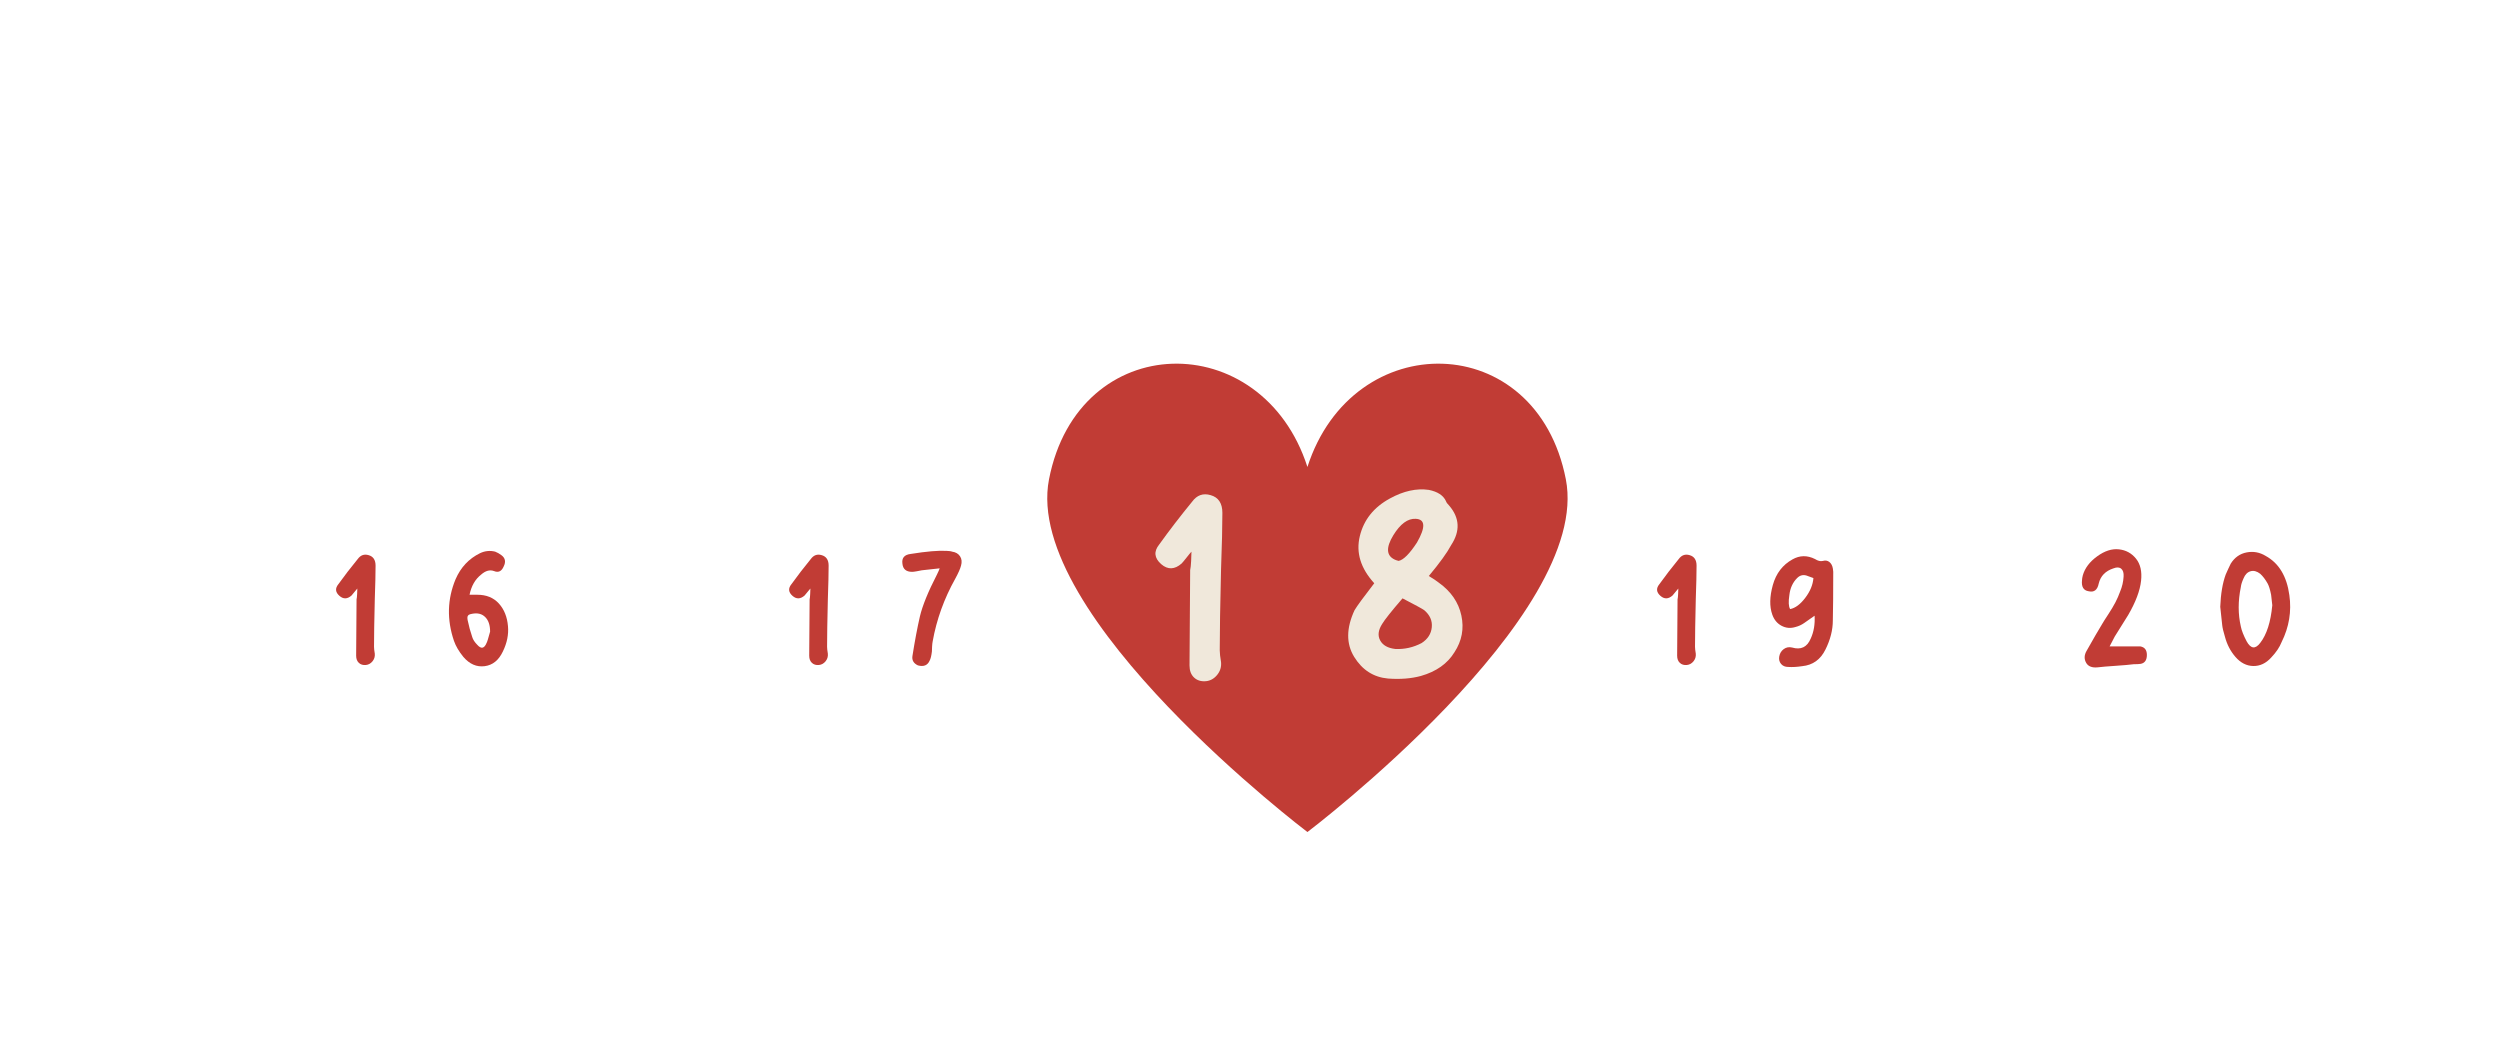
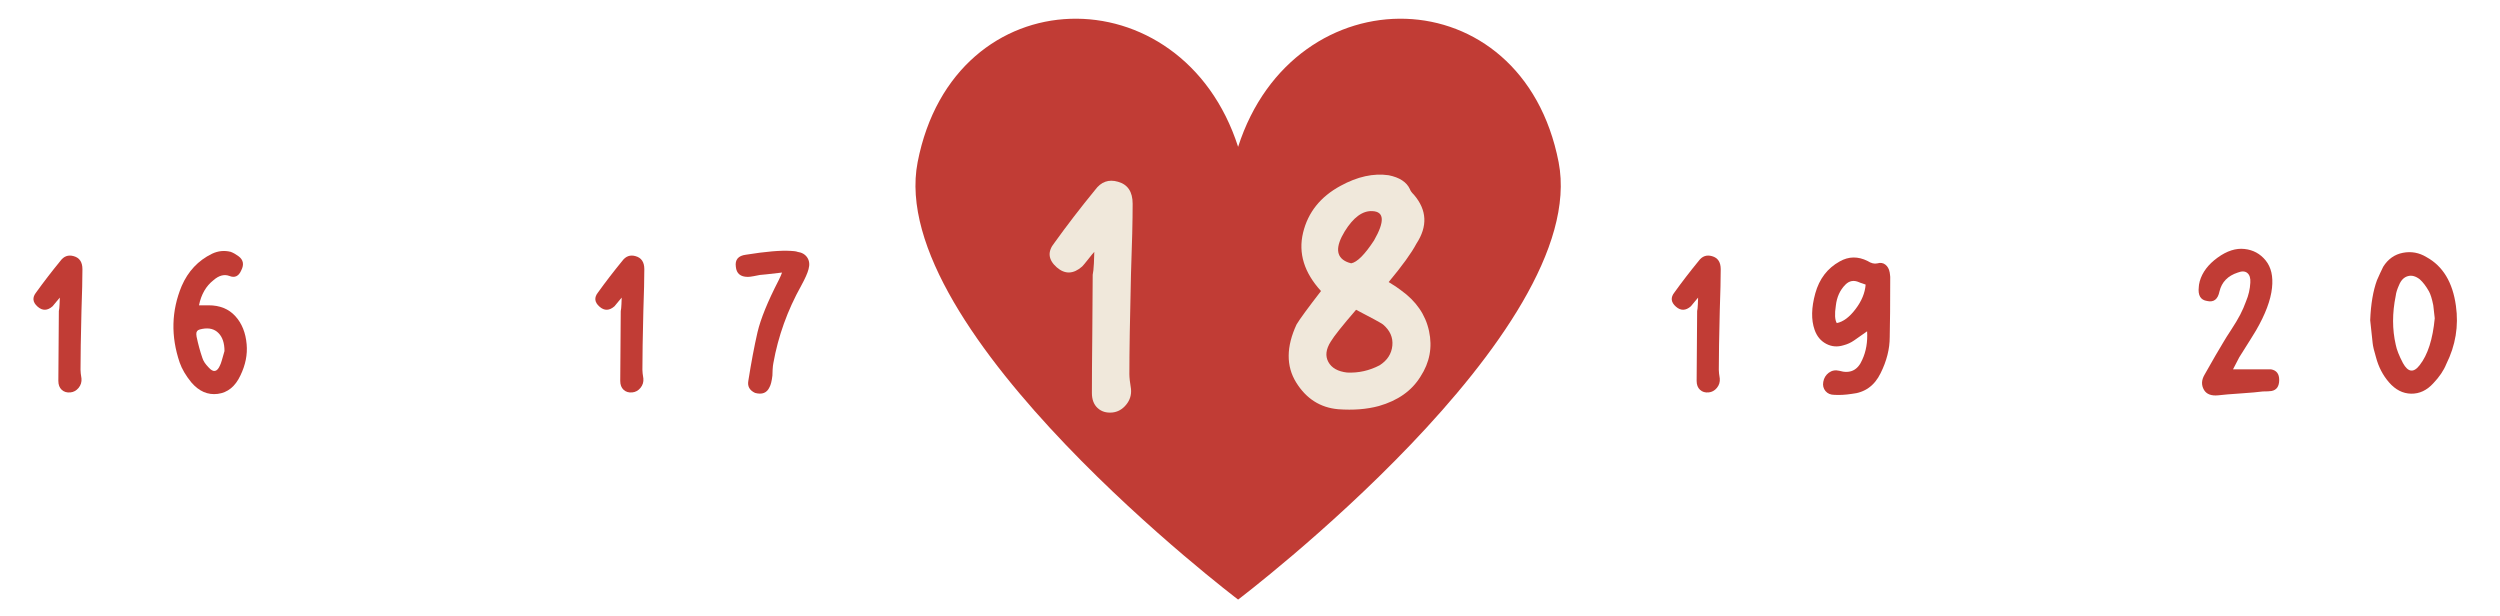
- <svg xmlns="http://www.w3.org/2000/svg" width="1282" zoomAndPan="magnify" viewBox="0 0 961.5 405" height="540" preserveAspectRatio="xMidYMid meet" version="1.0">
-   <defs>
-     <g />
-     <clipPath id="2341373a15">
-       <rect x="0" width="113" y="0" height="150" />
-     </clipPath>
-     <clipPath id="b63a86917e">
-       <rect x="0" width="101" y="0" height="150" />
-     </clipPath>
-     <clipPath id="3f302d3dc3">
-       <rect x="0" width="99" y="0" height="150" />
-     </clipPath>
-     <clipPath id="6125e47223">
-       <rect x="0" width="99" y="0" height="150" />
-     </clipPath>
-   </defs>
-   <path fill="#c13c35" d="M 602.227 184.352 C 590.949 126.348 520.266 125.379 502.836 179.602 C 485.406 125.379 414.723 126.348 403.449 184.352 C 393.219 236.977 502.836 320 502.836 320 C 502.836 320 612.457 236.977 602.227 184.352 Z M 602.227 184.352 " fill-opacity="1" fill-rule="nonzero" />
-   <g transform="matrix(1, 0, 0, 1, 797, 145)">
-     <g clip-path="url(#2341373a15)">
-       <g fill="#c13c35" fill-opacity="1">
-         <g transform="translate(3.455003, 112.2571)">
-           <g>
-             <path d="M 10.906 -8.656 L 22.703 -8.656 C 24.391 -8.363 25.234 -7.27 25.234 -5.375 C 25.234 -3.383 24.438 -2.238 22.844 -1.938 C 22.25 -1.844 21.352 -1.797 20.156 -1.797 C 18.664 -1.598 16.375 -1.395 13.281 -1.188 C 10.195 -0.988 7.859 -0.789 6.266 -0.594 C 4.18 -0.395 2.738 -0.941 1.938 -2.234 C 1.039 -3.734 1.094 -5.328 2.094 -7.016 C 4.676 -11.598 6.664 -15.031 8.062 -17.312 C 8.457 -18.008 9.227 -19.227 10.375 -20.969 C 11.52 -22.719 12.441 -24.266 13.141 -25.609 C 13.836 -26.953 14.438 -28.32 14.938 -29.719 C 15.727 -31.602 16.176 -33.539 16.281 -35.531 C 16.375 -36.926 16.07 -37.922 15.375 -38.516 C 14.676 -39.117 13.68 -39.172 12.391 -38.672 C 9.305 -37.672 7.414 -35.727 6.719 -32.844 C 6.219 -30.352 4.926 -29.359 2.844 -29.859 C 0.844 -30.16 -0.004 -31.602 0.297 -34.188 C 0.297 -34.594 0.395 -35.191 0.594 -35.984 C 1.395 -38.773 3.238 -41.211 6.125 -43.297 C 9.008 -45.391 11.797 -46.285 14.484 -45.984 C 17.172 -45.691 19.359 -44.5 21.047 -42.406 C 22.742 -40.312 23.395 -37.473 23 -33.891 C 22.594 -30.109 20.945 -25.727 18.062 -20.75 C 17.664 -20.051 15.926 -17.266 12.844 -12.391 C 12.039 -10.797 11.395 -9.551 10.906 -8.656 Z M 10.906 -8.656 " />
-           </g>
-         </g>
-       </g>
-       <g fill="#c13c35" fill-opacity="1">
-         <g transform="translate(56.61069, 112.2571)">
-           <g>
-             <path d="M 0.297 -23.891 C 0.492 -28.867 1.191 -33 2.391 -36.281 C 3.086 -37.875 3.734 -39.27 4.328 -40.469 C 5.816 -42.852 7.852 -44.297 10.438 -44.797 C 13.031 -45.297 15.473 -44.848 17.766 -43.453 C 22.848 -40.66 25.883 -35.633 26.875 -28.375 C 27.77 -22.102 26.773 -16.078 23.891 -10.297 C 23.098 -8.305 21.754 -6.316 19.859 -4.328 C 17.867 -2.141 15.578 -1.066 12.984 -1.109 C 10.398 -1.16 8.113 -2.332 6.125 -4.625 C 4.227 -6.812 2.883 -9.398 2.094 -12.391 C 1.488 -14.379 1.141 -15.875 1.047 -16.875 C 0.941 -17.664 0.816 -18.832 0.672 -20.375 C 0.523 -21.926 0.398 -23.098 0.297 -23.891 Z M 20.312 -24.484 L 19.859 -28.516 C 19.461 -30.504 19.016 -31.945 18.516 -32.844 C 17.617 -34.438 16.672 -35.68 15.672 -36.578 C 14.379 -37.578 13.133 -37.898 11.938 -37.547 C 10.75 -37.203 9.852 -36.285 9.25 -34.797 C 8.656 -33.492 8.312 -32.395 8.219 -31.5 C 7.113 -26.125 7.113 -21.051 8.219 -16.281 C 8.508 -14.781 9.254 -12.883 10.453 -10.594 C 12.047 -7.707 13.785 -7.508 15.672 -10 C 18.16 -13.188 19.707 -18.016 20.312 -24.484 Z M 20.312 -24.484 " />
-           </g>
-         </g>
-       </g>
-     </g>
-   </g>
-   <g fill="#f0e8db" fill-opacity="1">
-     <g transform="translate(444.0819, 264.5178)">
-       <g>
-         <path d="M 14.156 -52.344 C 13.82 -52.008 13.191 -51.25 12.266 -50.062 C 11.336 -48.883 10.707 -48.129 10.375 -47.797 C 7.676 -45.43 5.062 -45.344 2.531 -47.531 C -0.164 -49.895 -0.422 -52.426 1.766 -55.125 C 5.641 -60.52 9.852 -66 14.406 -71.562 C 16.258 -74.094 18.625 -74.938 21.5 -74.094 C 24.531 -73.25 26.047 -70.973 26.047 -67.266 C 26.047 -62.203 25.875 -54.953 25.531 -45.516 C 25.195 -31.691 25.031 -21.32 25.031 -14.406 C 25.031 -13.395 25.195 -11.879 25.531 -9.859 C 25.707 -8.004 25.203 -6.359 24.016 -4.922 C 22.836 -3.492 21.406 -2.695 19.719 -2.531 C 17.863 -2.363 16.348 -2.828 15.172 -3.922 C 13.992 -5.016 13.406 -6.57 13.406 -8.594 C 13.406 -12.812 13.445 -18.961 13.531 -27.047 C 13.613 -35.141 13.656 -41.211 13.656 -45.266 C 13.82 -45.93 13.945 -47.109 14.031 -48.797 C 14.113 -50.484 14.156 -51.664 14.156 -52.344 Z M 14.156 -52.344 " />
-       </g>
-     </g>
-   </g>
-   <g fill="#f0e8db" fill-opacity="1">
-     <g transform="translate(517.4129, 264.5178)">
-       <g>
-         <path d="M 11.125 -40.203 C 5.895 -45.93 4.039 -51.957 5.562 -58.281 C 7.082 -64.602 10.957 -69.453 17.188 -72.828 C 22.414 -75.691 27.391 -76.785 32.109 -76.109 C 35.484 -75.43 37.676 -74 38.688 -71.812 C 38.852 -71.301 39.273 -70.711 39.953 -70.047 C 43.992 -65.328 44.242 -60.27 40.703 -54.875 C 39.191 -52.008 36.328 -48.047 32.109 -42.984 C 33.797 -41.973 35.062 -41.129 35.906 -40.453 C 40.625 -37.086 43.531 -32.875 44.625 -27.812 C 45.719 -22.758 44.832 -18.039 41.969 -13.656 C 39.27 -9.27 34.973 -6.234 29.078 -4.547 C 25.367 -3.535 21.156 -3.203 16.438 -3.547 C 10.875 -4.047 6.531 -6.82 3.406 -11.875 C 0.289 -16.938 0.336 -22.926 3.547 -29.844 C 4.555 -31.52 7.082 -34.973 11.125 -40.203 Z M 22 -34.391 C 17.781 -29.504 15.164 -26.219 14.156 -24.531 C 12.645 -22.164 12.395 -20.055 13.406 -18.203 C 14.414 -16.348 16.352 -15.254 19.219 -14.922 C 22.758 -14.754 26.129 -15.508 29.328 -17.188 C 31.691 -18.707 33 -20.734 33.25 -23.266 C 33.5 -25.797 32.531 -27.988 30.344 -29.844 C 29.664 -30.344 26.883 -31.859 22 -34.391 Z M 27.062 -64.984 C 24.02 -65.148 21.148 -63.039 18.453 -58.656 C 15.586 -53.938 15.758 -50.82 18.969 -49.312 C 19.301 -49.145 19.805 -48.973 20.484 -48.797 C 22.336 -49.141 24.695 -51.5 27.562 -55.875 C 30.938 -61.781 30.77 -64.816 27.062 -64.984 Z M 27.062 -64.984 " />
-       </g>
-     </g>
-   </g>
-   <g transform="matrix(1, 0, 0, 1, 634, 145)">
-     <g clip-path="url(#b63a86917e)">
-       <g fill="#c13c35" fill-opacity="1">
-         <g transform="translate(3.122587, 112.2571)">
-           <g>
-             <path d="M 8.359 -30.906 C 8.16 -30.707 7.785 -30.258 7.234 -29.562 C 6.691 -28.863 6.32 -28.414 6.125 -28.219 C 4.531 -26.82 2.988 -26.773 1.5 -28.078 C -0.094 -29.461 -0.242 -30.953 1.047 -32.547 C 3.336 -35.734 5.828 -38.969 8.516 -42.25 C 9.609 -43.75 11 -44.25 12.688 -43.75 C 14.477 -43.25 15.375 -41.906 15.375 -39.719 C 15.375 -36.727 15.273 -32.445 15.078 -26.875 C 14.879 -18.707 14.781 -12.586 14.781 -8.516 C 14.781 -7.91 14.879 -7.016 15.078 -5.828 C 15.18 -4.734 14.883 -3.758 14.188 -2.906 C 13.488 -2.062 12.641 -1.594 11.641 -1.5 C 10.547 -1.395 9.648 -1.664 8.953 -2.312 C 8.254 -2.957 7.906 -3.879 7.906 -5.078 C 7.906 -7.566 7.93 -11.195 7.984 -15.969 C 8.035 -20.75 8.062 -24.336 8.062 -26.734 C 8.164 -27.129 8.238 -27.82 8.281 -28.812 C 8.332 -29.812 8.359 -30.508 8.359 -30.906 Z M 8.359 -30.906 " />
-           </g>
-         </g>
-       </g>
-       <g fill="#c13c35" fill-opacity="1">
-         <g transform="translate(46.42355, 112.2571)">
-           <g>
-             <path d="M 17.469 -20.453 C 15.375 -18.961 14.031 -18.02 13.438 -17.625 C 12.438 -16.926 11.344 -16.426 10.156 -16.125 C 8.258 -15.531 6.461 -15.68 4.766 -16.578 C 3.078 -17.473 1.883 -18.914 1.188 -20.906 C 0.094 -23.988 0.164 -27.77 1.406 -32.25 C 2.656 -36.727 5.172 -40.016 8.953 -42.109 C 11.742 -43.703 14.633 -43.75 17.625 -42.25 C 18.719 -41.551 19.711 -41.305 20.609 -41.516 C 21.598 -41.805 22.441 -41.676 23.141 -41.125 C 23.836 -40.582 24.285 -39.766 24.484 -38.672 C 24.484 -38.566 24.508 -38.363 24.562 -38.062 C 24.613 -37.77 24.641 -37.523 24.641 -37.328 C 24.641 -29.066 24.586 -22.844 24.484 -18.656 C 24.484 -14.977 23.539 -11.25 21.656 -7.469 C 19.758 -3.582 16.77 -1.441 12.688 -1.047 C 10.695 -0.742 8.906 -0.645 7.312 -0.75 C 6.125 -0.75 5.203 -1.145 4.547 -1.938 C 3.898 -2.738 3.676 -3.688 3.875 -4.781 C 4.082 -5.969 4.656 -6.91 5.594 -7.609 C 6.539 -8.305 7.613 -8.508 8.812 -8.219 C 12.195 -7.219 14.582 -8.359 15.969 -11.641 C 17.164 -14.234 17.664 -17.172 17.469 -20.453 Z M 8.062 -23 C 10.051 -23.395 11.988 -24.836 13.875 -27.328 C 15.77 -29.816 16.816 -32.352 17.016 -34.938 C 16.816 -35.039 16.469 -35.164 15.969 -35.312 C 15.477 -35.457 15.133 -35.582 14.938 -35.688 C 13.344 -36.383 11.945 -36.133 10.75 -34.938 C 9.062 -33.25 8.066 -31.062 7.766 -28.375 C 7.367 -25.781 7.469 -23.988 8.062 -23 Z M 8.062 -23 " />
-           </g>
-         </g>
-       </g>
-     </g>
-   </g>
-   <g transform="matrix(1, 0, 0, 1, 300, 145)">
-     <g clip-path="url(#3f302d3dc3)">
-       <g fill="#c13c35" fill-opacity="1">
-         <g transform="translate(3.315724, 112.2571)">
-           <g>
-             <path d="M 8.359 -30.906 C 8.16 -30.707 7.785 -30.258 7.234 -29.562 C 6.691 -28.863 6.32 -28.414 6.125 -28.219 C 4.531 -26.82 2.988 -26.773 1.5 -28.078 C -0.094 -29.461 -0.242 -30.953 1.047 -32.547 C 3.336 -35.734 5.828 -38.969 8.516 -42.25 C 9.609 -43.75 11 -44.25 12.688 -43.75 C 14.477 -43.25 15.375 -41.906 15.375 -39.719 C 15.375 -36.727 15.273 -32.445 15.078 -26.875 C 14.879 -18.707 14.781 -12.586 14.781 -8.516 C 14.781 -7.91 14.879 -7.016 15.078 -5.828 C 15.18 -4.734 14.883 -3.758 14.188 -2.906 C 13.488 -2.062 12.641 -1.594 11.641 -1.5 C 10.547 -1.395 9.648 -1.664 8.953 -2.312 C 8.254 -2.957 7.906 -3.879 7.906 -5.078 C 7.906 -7.566 7.93 -11.195 7.984 -15.969 C 8.035 -20.75 8.062 -24.336 8.062 -26.734 C 8.164 -27.129 8.238 -27.82 8.281 -28.812 C 8.332 -29.812 8.359 -30.508 8.359 -30.906 Z M 8.359 -30.906 " />
-           </g>
-         </g>
-       </g>
-       <g fill="#c13c35" fill-opacity="1">
-         <g transform="translate(46.61669, 112.2571)">
-           <g>
-             <path d="M 14.781 -38.672 C 10.5 -38.172 8.207 -37.922 7.906 -37.922 C 7.414 -37.828 6.77 -37.703 5.969 -37.547 C 5.176 -37.398 4.582 -37.328 4.188 -37.328 C 1.895 -37.328 0.648 -38.375 0.453 -40.469 C 0.148 -42.656 1.191 -43.898 3.578 -44.203 C 9.754 -45.191 14.383 -45.586 17.469 -45.391 C 17.664 -45.391 18.016 -45.363 18.516 -45.312 C 19.016 -45.258 19.363 -45.188 19.562 -45.094 C 20.957 -44.895 21.977 -44.297 22.625 -43.297 C 23.27 -42.305 23.395 -41.113 23 -39.719 C 22.695 -38.52 21.945 -36.828 20.75 -34.641 C 16.469 -26.973 13.582 -18.957 12.094 -10.594 C 11.988 -10.102 11.91 -9.41 11.859 -8.516 C 11.816 -7.617 11.797 -7.02 11.797 -6.719 C 11.598 -5.031 11.301 -3.836 10.906 -3.141 C 10.102 -1.348 8.609 -0.75 6.422 -1.344 C 4.723 -2.133 4.023 -3.379 4.328 -5.078 C 5.223 -10.754 6.172 -15.781 7.172 -20.156 C 8.16 -24.332 10.348 -29.707 13.734 -36.281 C 14.234 -37.281 14.582 -38.078 14.781 -38.672 Z M 14.781 -38.672 " />
-           </g>
-         </g>
-       </g>
-     </g>
-   </g>
-   <g transform="matrix(1, 0, 0, 1, 126, 145)">
-     <g clip-path="url(#6125e47223)">
-       <g fill="#c13c35" fill-opacity="1">
-         <g transform="translate(3.068636, 112.2571)">
-           <g>
-             <path d="M 8.359 -30.906 C 8.16 -30.707 7.785 -30.258 7.234 -29.562 C 6.691 -28.863 6.32 -28.414 6.125 -28.219 C 4.531 -26.82 2.988 -26.773 1.5 -28.078 C -0.094 -29.461 -0.242 -30.953 1.047 -32.547 C 3.336 -35.734 5.828 -38.969 8.516 -42.25 C 9.609 -43.75 11 -44.25 12.688 -43.75 C 14.477 -43.25 15.375 -41.906 15.375 -39.719 C 15.375 -36.727 15.273 -32.445 15.078 -26.875 C 14.879 -18.707 14.781 -12.586 14.781 -8.516 C 14.781 -7.91 14.879 -7.016 15.078 -5.828 C 15.18 -4.734 14.883 -3.758 14.188 -2.906 C 13.488 -2.062 12.641 -1.594 11.641 -1.5 C 10.547 -1.395 9.648 -1.664 8.953 -2.312 C 8.254 -2.957 7.906 -3.879 7.906 -5.078 C 7.906 -7.566 7.93 -11.195 7.984 -15.969 C 8.035 -20.75 8.062 -24.336 8.062 -26.734 C 8.164 -27.129 8.238 -27.82 8.281 -28.812 C 8.332 -29.812 8.359 -30.508 8.359 -30.906 Z M 8.359 -30.906 " />
-           </g>
-         </g>
-       </g>
-       <g fill="#c13c35" fill-opacity="1">
-         <g transform="translate(46.3696, 112.2571)">
-           <g>
-             <path d="M 8.219 -28.516 L 11.203 -28.516 C 14.68 -28.516 17.441 -27.395 19.484 -25.156 C 21.523 -22.914 22.695 -20.004 23 -16.422 C 23.289 -13.234 22.641 -10 21.047 -6.719 C 19.453 -3.332 17.113 -1.441 14.031 -1.047 C 10.945 -0.648 8.211 -1.844 5.828 -4.625 C 4.129 -6.719 2.93 -8.758 2.234 -10.75 C -0.547 -18.914 -0.344 -26.828 2.844 -34.484 C 4.832 -39.066 7.969 -42.406 12.25 -44.5 C 14.133 -45.395 16.07 -45.594 18.062 -45.094 C 18.863 -44.789 19.66 -44.344 20.453 -43.75 C 21.953 -42.656 22.254 -41.211 21.359 -39.422 C 20.555 -37.523 19.312 -36.926 17.625 -37.625 C 16.031 -38.219 14.383 -37.77 12.688 -36.281 C 10.395 -34.488 8.906 -31.898 8.219 -28.516 Z M 16.125 -14.328 C 16.125 -16.816 15.5 -18.68 14.25 -19.922 C 13.008 -21.172 11.344 -21.598 9.25 -21.203 C 8.656 -21.098 8.234 -20.973 7.984 -20.828 C 7.734 -20.68 7.555 -20.457 7.453 -20.156 C 7.359 -19.852 7.363 -19.406 7.469 -18.812 C 7.969 -16.426 8.562 -14.238 9.25 -12.25 C 9.551 -11.25 10.203 -10.25 11.203 -9.25 C 12.691 -7.562 13.883 -7.812 14.781 -10 C 14.977 -10.301 15.426 -11.742 16.125 -14.328 Z M 16.125 -14.328 " />
-           </g>
-         </g>
-       </g>
-     </g>
-   </g>
+ <svg xmlns="http://www.w3.org/2000/svg" width="1031" zoomAndPan="magnify" viewBox="0 0 773.25 190.5" height="254" preserveAspectRatio="xMidYMid meet" version="1.0">
+   <path fill="#c13c35" d="M 482.082 50.156 C 470.832 -7.695 400.336 -8.66 382.949 45.418 C 365.566 -8.66 295.066 -7.695 283.824 50.156 C 273.621 102.645 382.949 185.449 382.949 185.449 C 382.949 185.449 492.285 102.645 482.082 50.156 Z M 482.082 50.156 " fill-opacity="1" fill-rule="nonzero" />
+   <path fill="#c13c35" d="M 690.668 114.238 L 702.434 114.238 C 704.117 114.531 704.957 115.621 704.957 117.512 C 704.957 119.496 704.164 120.641 702.574 120.938 C 701.98 121.031 701.086 121.078 699.895 121.078 C 698.406 121.277 696.121 121.48 693.039 121.688 C 689.961 121.887 687.629 122.086 686.039 122.277 C 683.961 122.477 682.523 121.934 681.723 120.645 C 680.828 119.148 680.883 117.559 681.879 115.875 C 684.453 111.305 686.438 107.879 687.832 105.605 C 688.227 104.91 688.992 103.695 690.137 101.957 C 691.281 100.211 692.199 98.668 692.898 97.328 C 693.59 95.988 694.191 94.625 694.688 93.23 C 695.477 91.352 695.926 89.422 696.027 87.434 C 696.121 86.043 695.82 85.047 695.125 84.457 C 694.43 83.855 693.434 83.801 692.148 84.301 C 689.07 85.297 687.184 87.238 686.492 90.113 C 685.992 92.598 684.703 93.59 682.625 93.09 C 680.633 92.789 679.785 91.352 680.086 88.773 C 680.086 88.367 680.184 87.773 680.383 86.98 C 681.18 84.199 683.02 81.77 685.898 79.688 C 688.773 77.598 691.555 76.707 694.238 77.008 C 696.918 77.301 699.098 78.488 700.781 80.574 C 702.473 82.664 703.125 85.496 702.73 89.07 C 702.324 92.84 700.68 97.211 697.805 102.176 C 697.41 102.871 695.676 105.652 692.602 110.512 C 691.797 112.102 691.156 113.344 690.668 114.238 Z M 690.668 114.238 " fill-opacity="1" fill-rule="nonzero" />
+   <path fill="#c13c35" d="M 733.102 99.043 C 733.297 94.078 733.996 89.957 735.191 86.684 C 735.887 85.094 736.531 83.703 737.125 82.508 C 738.609 80.133 740.637 78.691 743.219 78.191 C 745.805 77.691 748.238 78.141 750.527 79.531 C 755.594 82.316 758.621 87.332 759.613 94.57 C 760.504 100.828 759.512 106.836 756.637 112.602 C 755.844 114.59 754.504 116.57 752.613 118.555 C 750.629 120.734 748.344 121.809 745.758 121.766 C 743.18 121.715 740.898 120.547 738.918 118.258 C 737.023 116.078 735.684 113.496 734.895 110.512 C 734.293 108.531 733.945 107.039 733.852 106.039 C 733.746 105.254 733.621 104.09 733.477 102.551 C 733.328 101.004 733.203 99.836 733.102 99.043 Z M 753.066 98.449 L 752.613 94.43 C 752.219 92.445 751.773 91.008 751.273 90.113 C 750.379 88.523 749.434 87.285 748.438 86.391 C 747.148 85.391 745.906 85.07 744.715 85.422 C 743.527 85.766 742.633 86.68 742.031 88.164 C 741.441 89.465 741.098 90.562 741.004 91.453 C 739.902 96.816 739.902 101.875 741.004 106.633 C 741.293 108.129 742.035 110.023 743.234 112.305 C 744.824 115.184 746.555 115.383 748.438 112.898 C 750.918 109.719 752.461 104.902 753.066 98.449 Z M 753.066 98.449 " fill-opacity="1" fill-rule="nonzero" />
+   <path fill="#f0e8db" d="M 338.469 77.906 C 338.133 78.242 337.508 78.996 336.586 80.18 C 335.656 81.359 335.031 82.109 334.699 82.441 C 332.008 84.801 329.398 84.887 326.875 82.707 C 324.188 80.348 323.93 77.824 326.113 75.133 C 329.977 69.75 334.176 64.285 338.719 58.738 C 340.566 56.215 342.926 55.371 345.793 56.215 C 348.816 57.055 350.328 59.324 350.328 63.023 C 350.328 68.074 350.156 75.305 349.816 84.715 C 349.48 98.504 349.316 108.848 349.316 115.746 C 349.316 116.754 349.48 118.266 349.816 120.281 C 349.992 122.129 349.488 123.77 348.305 125.203 C 347.125 126.629 345.699 127.426 344.02 127.59 C 342.168 127.758 340.656 127.293 339.484 126.203 C 338.305 125.109 337.723 123.559 337.723 121.543 C 337.723 117.336 337.762 111.203 337.848 103.137 C 337.93 95.062 337.973 89.012 337.973 84.965 C 338.133 84.305 338.258 83.125 338.344 81.445 C 338.426 79.762 338.469 78.586 338.469 77.906 Z M 338.469 77.906 " fill-opacity="1" fill-rule="nonzero" />
+   <path fill="#f0e8db" d="M 408.586 90.016 C 403.367 84.305 401.52 78.293 403.039 71.984 C 404.555 65.68 408.418 60.84 414.633 57.477 C 419.844 54.621 424.809 53.527 429.516 54.203 C 432.883 54.879 435.066 56.309 436.074 58.488 C 436.238 59 436.66 59.586 437.34 60.25 C 441.367 64.957 441.617 70 438.086 75.383 C 436.578 78.242 433.723 82.191 429.516 87.242 C 431.199 88.25 432.461 89.09 433.301 89.766 C 438.008 93.125 440.906 97.324 441.996 102.375 C 443.09 107.414 442.203 112.121 439.348 116.492 C 436.656 120.867 432.371 123.895 426.492 125.578 C 422.789 126.586 418.59 126.918 413.883 126.574 C 408.336 126.078 404.004 123.309 400.887 118.27 C 397.777 113.219 397.824 107.246 401.027 100.348 C 402.031 98.676 404.555 95.23 408.586 90.016 Z M 419.434 95.812 C 415.223 100.688 412.613 103.961 411.609 105.645 C 410.102 108.008 409.852 110.109 410.859 111.957 C 411.867 113.809 413.797 114.898 416.656 115.23 C 420.188 115.398 423.551 114.645 426.742 112.969 C 429.098 111.453 430.402 109.434 430.652 106.91 C 430.902 104.383 429.938 102.199 427.754 100.348 C 427.074 99.848 424.301 98.336 419.434 95.812 Z M 424.48 65.297 C 421.445 65.137 418.582 67.238 415.895 71.609 C 413.035 76.316 413.207 79.426 416.41 80.93 C 416.738 81.098 417.242 81.27 417.922 81.445 C 419.766 81.102 422.121 78.746 424.98 74.383 C 428.348 68.492 428.18 65.465 424.48 65.297 Z M 424.48 65.297 " fill-opacity="1" fill-rule="nonzero" />
+   <path fill="#c13c35" d="M 525.223 92.047 C 525.023 92.246 524.652 92.691 524.102 93.387 C 523.559 94.082 523.191 94.531 522.996 94.727 C 521.406 96.121 519.867 96.168 518.383 94.867 C 516.793 93.488 516.645 92 517.93 90.41 C 520.215 87.23 522.699 84.004 525.379 80.73 C 526.469 79.234 527.855 78.738 529.539 79.234 C 531.324 79.734 532.219 81.074 532.219 83.258 C 532.219 86.242 532.121 90.512 531.926 96.066 C 531.727 104.215 531.629 110.316 531.629 114.379 C 531.629 114.98 531.727 115.875 531.926 117.059 C 532.027 118.148 531.73 119.125 531.035 119.973 C 530.34 120.812 529.492 121.281 528.496 121.375 C 527.406 121.48 526.508 121.211 525.816 120.566 C 525.117 119.922 524.77 119.004 524.77 117.805 C 524.77 115.324 524.793 111.707 524.848 106.945 C 524.898 102.176 524.926 98.598 524.926 96.207 C 525.027 95.812 525.102 95.125 525.145 94.133 C 525.195 93.137 525.223 92.441 525.223 92.047 Z M 525.223 92.047 " fill-opacity="1" fill-rule="nonzero" />
+   <path fill="#c13c35" d="M 577.496 102.473 C 575.41 103.961 574.066 104.898 573.477 105.293 C 572.477 105.988 571.387 106.488 570.203 106.789 C 568.309 107.379 566.516 107.234 564.828 106.336 C 563.145 105.445 561.953 104.008 561.258 102.02 C 560.168 98.945 560.238 95.176 561.477 90.707 C 562.723 86.242 565.23 82.961 569.004 80.871 C 571.785 79.281 574.668 79.234 577.652 80.73 C 578.742 81.43 579.734 81.676 580.629 81.465 C 581.613 81.176 582.457 81.305 583.152 81.855 C 583.848 82.395 584.297 83.211 584.492 84.301 C 584.492 84.406 584.516 84.609 584.57 84.91 C 584.621 85.199 584.648 85.445 584.648 85.641 C 584.648 93.883 584.594 100.086 584.492 104.266 C 584.492 107.934 583.551 111.652 581.672 115.422 C 579.781 119.297 576.801 121.434 572.727 121.828 C 570.742 122.133 568.957 122.227 567.367 122.125 C 566.184 122.125 565.262 121.73 564.609 120.938 C 563.961 120.141 563.738 119.195 563.938 118.102 C 564.145 116.918 564.719 115.98 565.652 115.281 C 566.594 114.59 567.668 114.387 568.863 114.676 C 572.238 115.672 574.617 114.535 576 111.262 C 577.191 108.676 577.691 105.746 577.496 102.473 Z M 568.113 99.93 C 570.098 99.539 572.031 98.102 573.914 95.613 C 575.801 93.133 576.848 90.605 577.043 88.023 C 576.848 87.926 576.5 87.801 576 87.652 C 575.508 87.508 575.168 87.383 574.973 87.277 C 573.383 86.582 571.988 86.832 570.797 88.023 C 569.113 89.707 568.117 91.891 567.82 94.57 C 567.422 97.156 567.523 98.945 568.113 99.93 Z M 568.113 99.93 " fill-opacity="1" fill-rule="nonzero" />
+   <path fill="#c13c35" d="M 192.289 92.047 C 192.09 92.246 191.719 92.691 191.168 93.387 C 190.625 94.082 190.258 94.531 190.062 94.727 C 188.473 96.121 186.934 96.168 185.449 94.867 C 183.859 93.488 183.711 92 184.996 90.41 C 187.281 87.23 189.766 84.004 192.445 80.73 C 193.535 79.234 194.926 78.738 196.605 79.234 C 198.391 79.734 199.289 81.074 199.289 83.258 C 199.289 86.242 199.188 90.512 198.992 96.066 C 198.793 104.215 198.695 110.316 198.695 114.379 C 198.695 114.98 198.793 115.875 198.992 117.059 C 199.094 118.148 198.797 119.125 198.102 119.973 C 197.406 120.812 196.559 121.281 195.562 121.375 C 194.473 121.48 193.574 121.211 192.883 120.566 C 192.184 119.922 191.84 119.004 191.84 117.805 C 191.84 115.324 191.863 111.707 191.918 106.945 C 191.969 102.176 191.996 98.598 191.996 96.207 C 192.094 95.812 192.168 95.125 192.211 94.133 C 192.262 93.137 192.289 92.441 192.289 92.047 Z M 192.289 92.047 " fill-opacity="1" fill-rule="nonzero" />
+   <path fill="#c13c35" d="M 241.883 84.301 C 237.613 84.801 235.324 85.047 235.027 85.047 C 234.535 85.141 233.891 85.266 233.094 85.422 C 232.301 85.57 231.711 85.641 231.316 85.641 C 229.031 85.641 227.789 84.598 227.594 82.508 C 227.289 80.328 228.328 79.086 230.711 78.785 C 236.867 77.797 241.484 77.406 244.562 77.598 C 244.758 77.598 245.109 77.625 245.609 77.676 C 246.105 77.73 246.453 77.801 246.652 77.895 C 248.043 78.094 249.059 78.691 249.707 79.688 C 250.348 80.676 250.473 81.867 250.082 83.258 C 249.777 84.453 249.027 86.141 247.836 88.32 C 243.566 95.969 240.688 103.965 239.203 112.305 C 239.098 112.797 239.02 113.484 238.969 114.379 C 238.926 115.273 238.906 115.871 238.906 116.172 C 238.707 117.852 238.41 119.047 238.02 119.738 C 237.215 121.527 235.727 122.125 233.547 121.531 C 231.852 120.742 231.152 119.5 231.457 117.805 C 232.348 112.145 233.297 107.133 234.293 102.77 C 235.277 98.602 237.461 93.242 240.84 86.684 C 241.336 85.688 241.684 84.895 241.883 84.301 Z M 241.883 84.301 " fill-opacity="1" fill-rule="nonzero" />
+   <path fill="#c13c35" d="M 18.5 92.047 C 18.301 92.246 17.926 92.691 17.379 93.387 C 16.836 94.082 16.465 94.531 16.27 94.727 C 14.68 96.121 13.141 96.168 11.656 94.867 C 10.07 93.488 9.922 92 11.207 90.41 C 13.488 87.23 15.977 84.004 18.656 80.73 C 19.746 79.234 21.133 78.738 22.816 79.234 C 24.602 79.734 25.496 81.074 25.496 83.258 C 25.496 86.242 25.395 90.512 25.199 96.066 C 25 104.215 24.906 110.316 24.906 114.379 C 24.906 114.98 25 115.875 25.199 117.059 C 25.301 118.148 25.004 119.125 24.312 119.973 C 23.613 120.812 22.77 121.281 21.773 121.375 C 20.68 121.48 19.785 121.211 19.09 120.566 C 18.395 119.922 18.047 119.004 18.047 117.805 C 18.047 115.324 18.07 111.707 18.125 106.945 C 18.176 102.176 18.203 98.598 18.203 96.207 C 18.305 95.812 18.379 95.125 18.422 94.133 C 18.473 93.137 18.5 92.441 18.5 92.047 Z M 18.5 92.047 " fill-opacity="1" fill-rule="nonzero" />
+   <path fill="#c13c35" d="M 61.547 94.43 L 64.523 94.43 C 67.992 94.43 70.746 95.547 72.781 97.781 C 74.816 100.016 75.984 102.918 76.289 106.492 C 76.578 109.672 75.93 112.898 74.34 116.172 C 72.75 119.547 70.418 121.434 67.344 121.828 C 64.266 122.223 61.539 121.031 59.164 118.258 C 57.469 116.172 56.273 114.137 55.578 112.148 C 52.805 104.008 53.008 96.113 56.188 88.477 C 58.168 83.906 61.297 80.574 65.566 78.488 C 67.445 77.594 69.379 77.398 71.363 77.895 C 72.164 78.199 72.957 78.645 73.75 79.234 C 75.246 80.328 75.547 81.77 74.652 83.551 C 73.852 85.445 72.613 86.043 70.93 85.344 C 69.34 84.754 67.695 85.199 66.004 86.684 C 63.719 88.473 62.234 91.055 61.547 94.43 Z M 69.434 108.582 C 69.434 106.098 68.809 104.242 67.562 103 C 66.324 101.754 64.664 101.332 62.574 101.723 C 61.984 101.828 61.562 101.953 61.312 102.098 C 61.062 102.246 60.883 102.469 60.781 102.77 C 60.691 103.07 60.695 103.516 60.797 104.109 C 61.297 106.488 61.891 108.672 62.574 110.652 C 62.875 111.652 63.527 112.648 64.523 113.645 C 66.008 115.328 67.195 115.078 68.094 112.898 C 68.285 112.598 68.734 111.16 69.434 108.582 Z M 69.434 108.582 " fill-opacity="1" fill-rule="nonzero" />
</svg>
